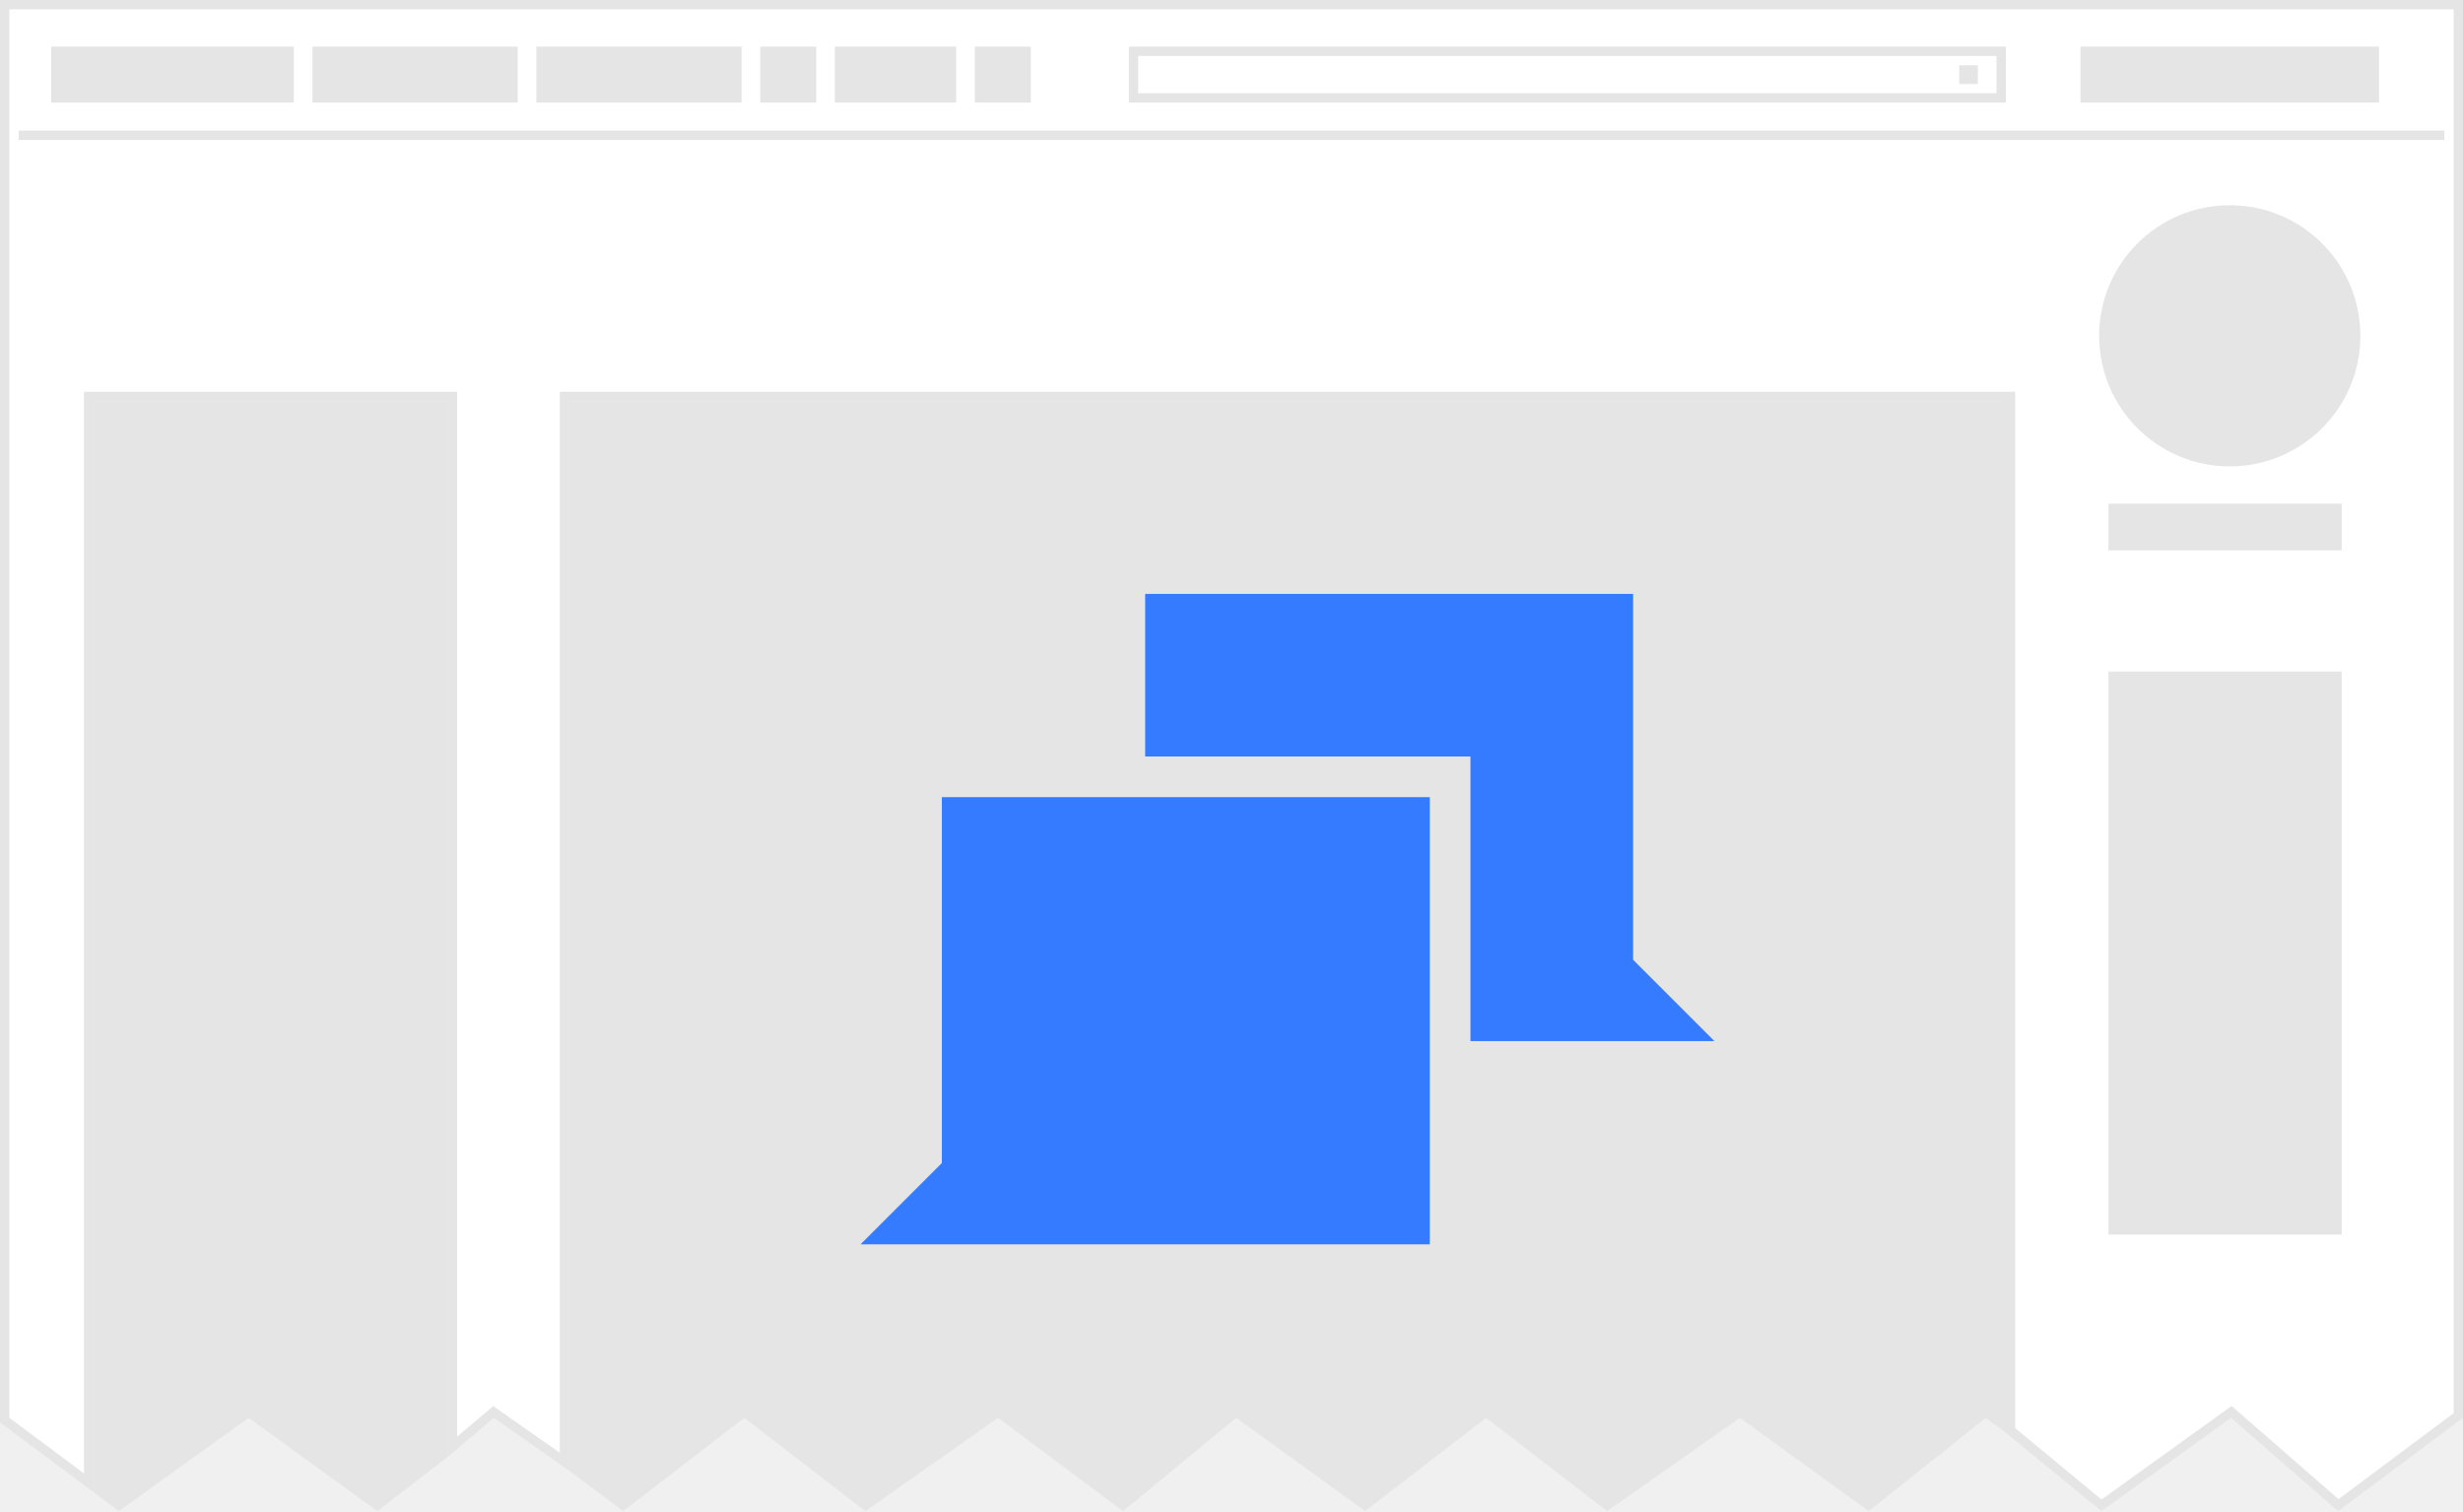
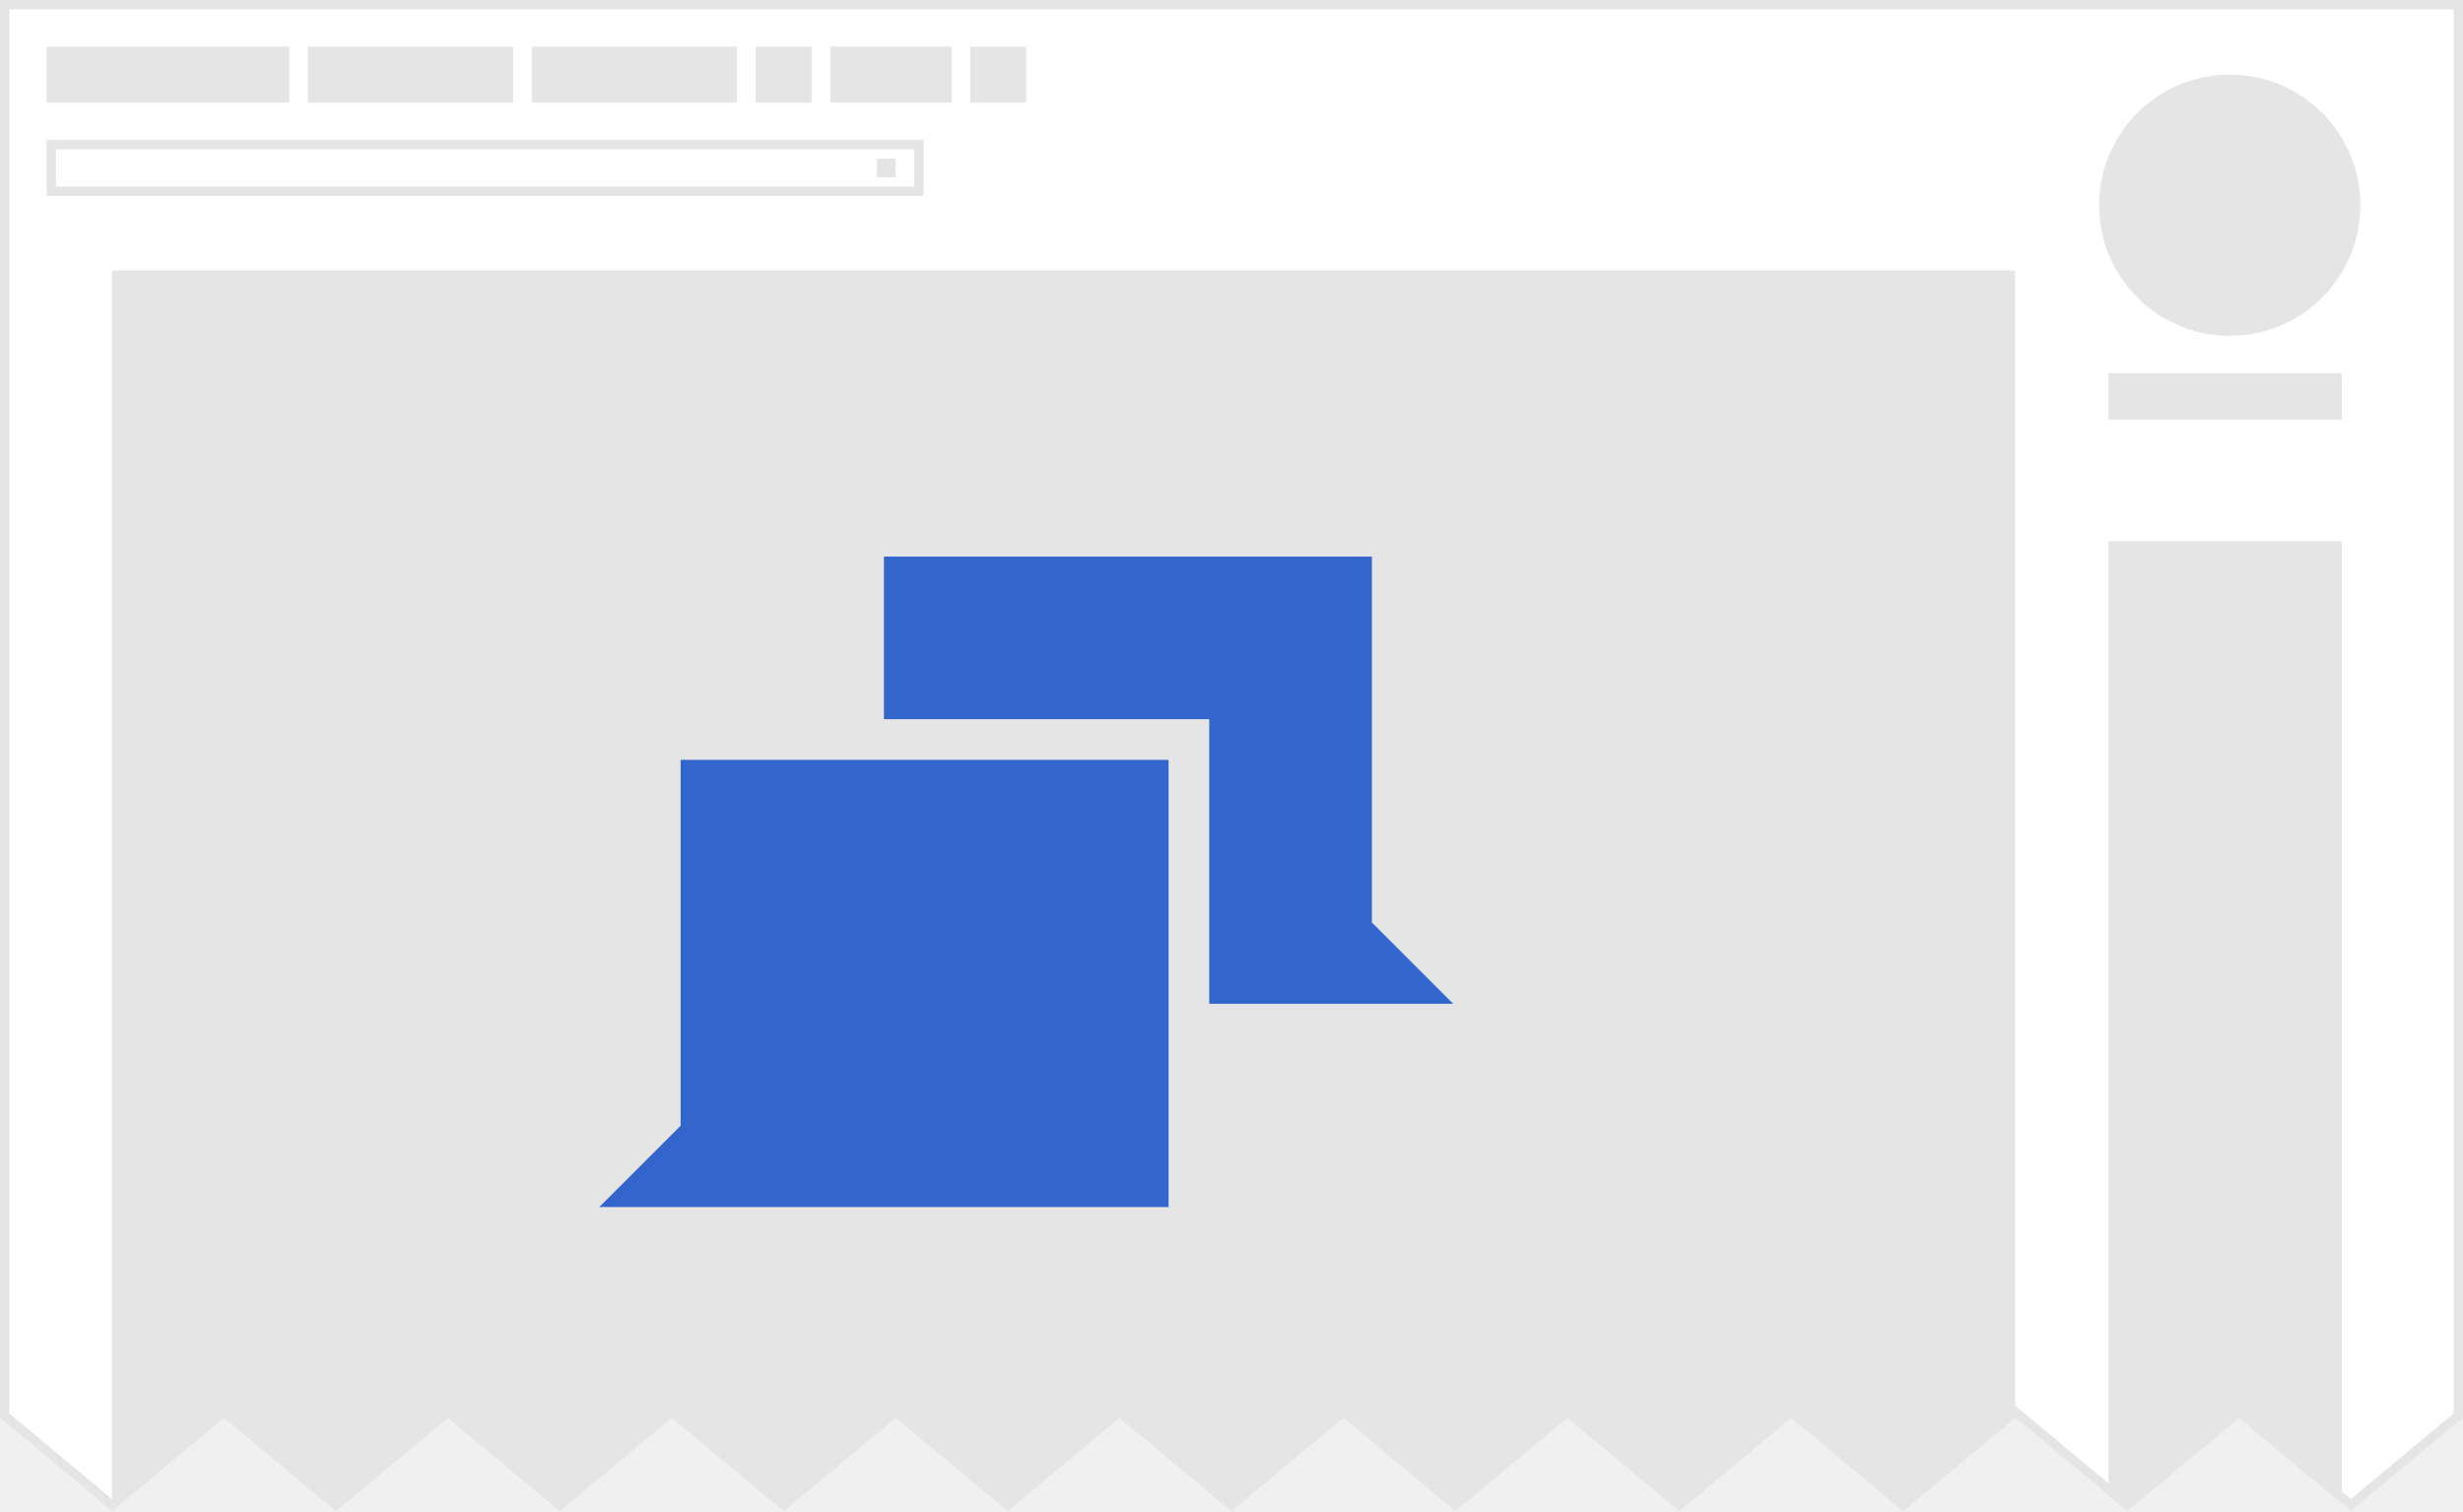
<svg xmlns="http://www.w3.org/2000/svg" width="264" height="162" viewBox="0 0 264 162" id="svg2">
-   <g id="g4">
-     <path d="M250.634 161.357l12.866-9.608V.5H.5v151.75l9 6.704V42.5h39v112.6l4.393-3.73 7.607 5.33V42.5h155v110.85l9.75 8.03 13.917-10.02z" id="path6" fill="#fff" />
-     <path d="M1 1v150.998l8 5.96V42h40v112.02l3.274-2.78.59-.5.632.442L60 155.738V42h156v111.1l9.257 7.66 13.295-9.57.645-.463.598.52 10.864 9.47L263 151.5V1H1M0 0h264v152l-13.39 10-11.475-10-13.89 10L215 153.6V43H61v114.66L52.922 152 48 156.18V43H10v116.95L0 152.5V0z" id="path8" fill="#e5e5e5" />
+   <defs id="defs78">
+     <clipPath id="jagged-edge">
+       <path id="path5884" d="M0 0v152l12 10 12-10 12 10 12-10 12 10 12-10 12 10 12-10 12 10 12-10 12 10 12-10 12 10 12-10 12 10 12-10 12 10 12-10 12 10 12-10 12 10 12-10V0z" />
+     </clipPath>
+   </defs>
+   <g transform="matrix(-1 0 0 1 264 0)" id="screenshot" clip-path="url(#jagged-edge)">
+     <path d="M263.5 162.25l-263-.5V.5h263z" id="background" fill="#fff" />
+     <path d="M252 162.496V29H48v133.496z" id="article" fill="#e5e5e5" />
+     <path d="M11 22c0-7.732 6.268-14 14-14s14 6.268 14 14-6.268 14-14 14-14-6.268-14-14z" id="logo" fill="#e5e5e5" />
+     <path d="M38 163.807V58H13v105.807h25z" id="sidebar" fill="#e5e5e5" />
+     <g id="personal-tools" fill="#e5e5e5">
+       <path id="path5892" d="M233 5h26v6h-26V5z" />
+       <path id="path5894" d="M209 5h22v6h-22z" />
+       <path id="path5896" d="M185 5h22v6h-22z" />
+       <path id="path5898" d="M162 5h13v6h-13z" />
+       <path id="path5900" d="M177 5h6v6h-6z" />
+       <path id="path5902" d="M154 5h6v6h-6z" />
+     </g>
+     <g id="search" fill="#e5e5e5">
+       <path d="M258 16v4h-92v-4h92m1-1h-94v6h94v-6z" id="path5717" />
+       <path d="M168 17h2v2h-2z" id="icon" />
+     </g>
+     <path d="M38 45v-5H13v5h25z" id="sitename" fill="#e5e5e5" />
+     <path id="border" d="M0 0v162h264V0zm1 1h262v150.533l-11 9.166-12-10-12 10-12-10-12 10-12-10-12 10-12-10-12 10-12-10-12 10-12-10-12 10-12-10-12 10-12-10-12 10-12-10-12 10-12-10-12 10-11-9.167z" fill="#e5e5e5" />
+     <path id="path4059" d="M191.047 81.46v39.226l8.717 8.717h-61.02V81.46h52.303zm-74.094-21.792h52.302v17.434h-34.868v30.51h-26.15l8.716-8.718V59.668z" fill="#36c" />
  </g>
-   <path d="M61 157.66V43h154v110.6l-2.145-1.6-12.555 10-13.81-10-14.228 10-12.972-10-12.973 10-13.81-10-12.137 10-13.39-10-14.23 10-12.972-10-12.974 10L61 157.66z" id="path10" fill="#e5e5e5" />
-   <path d="M253 36c0-7.732-6.268-14-14-14s-14 6.268-14 14 6.268 14 14 14 14-6.268 14-14z" id="path12" fill="#e5e5e5" />
-   <path d="M10 159.95V43h38v113.18L40.45 162l-13.812-10-13.89 10L10 159.95z" id="path14" fill="#e5e5e5" />
-   <path d="M226 132.354V72h25v60.354h-25z" id="path16" fill="#e5e5e5" />
-   <path d="M31.49 5h-26v6h26V5z" id="path18" fill="#e5e5e5" />
-   <path d="M55.49 5h-22v6h22z" id="path20" fill="#e5e5e5" />
-   <path d="M122 6v4h92V6h-92m-1-1h94v6h-94V5z" id="path22" fill="#e5e5e5" />
-   <path d="M79.49 5h-22v6h22z" id="path24" fill="#e5e5e5" />
-   <path d="M102.49 5h-13v6h13z" id="path26" fill="#e5e5e5" />
-   <path d="M87.49 5h-6v6h6z" id="path28" fill="#e5e5e5" />
-   <path d="M110.49 5h-6v6h6z" id="path30" fill="#e5e5e5" />
-   <path d="M255 5h-32v6h32z" id="path32" fill="#e5e5e5" />
-   <path d="M262 14.5H2" id="path34" fill="#e5e5e5" stroke="#e5e5e5" />
-   <path d="M212 7h-2v2h2z" id="path36" fill="#e5e5e5" />
-   <path d="M226 59v-5h25v5h-25z" id="path38" fill="#e5e5e5" />
-   <path d="M100.953 85.46v39.226l-8.717 8.717h61.02V85.46h-52.303zm74.094-21.792h-52.302v17.434h34.868v30.51h26.15l-8.716-8.718V63.668z" id="path4059" fill="#347bff" />
</svg>
